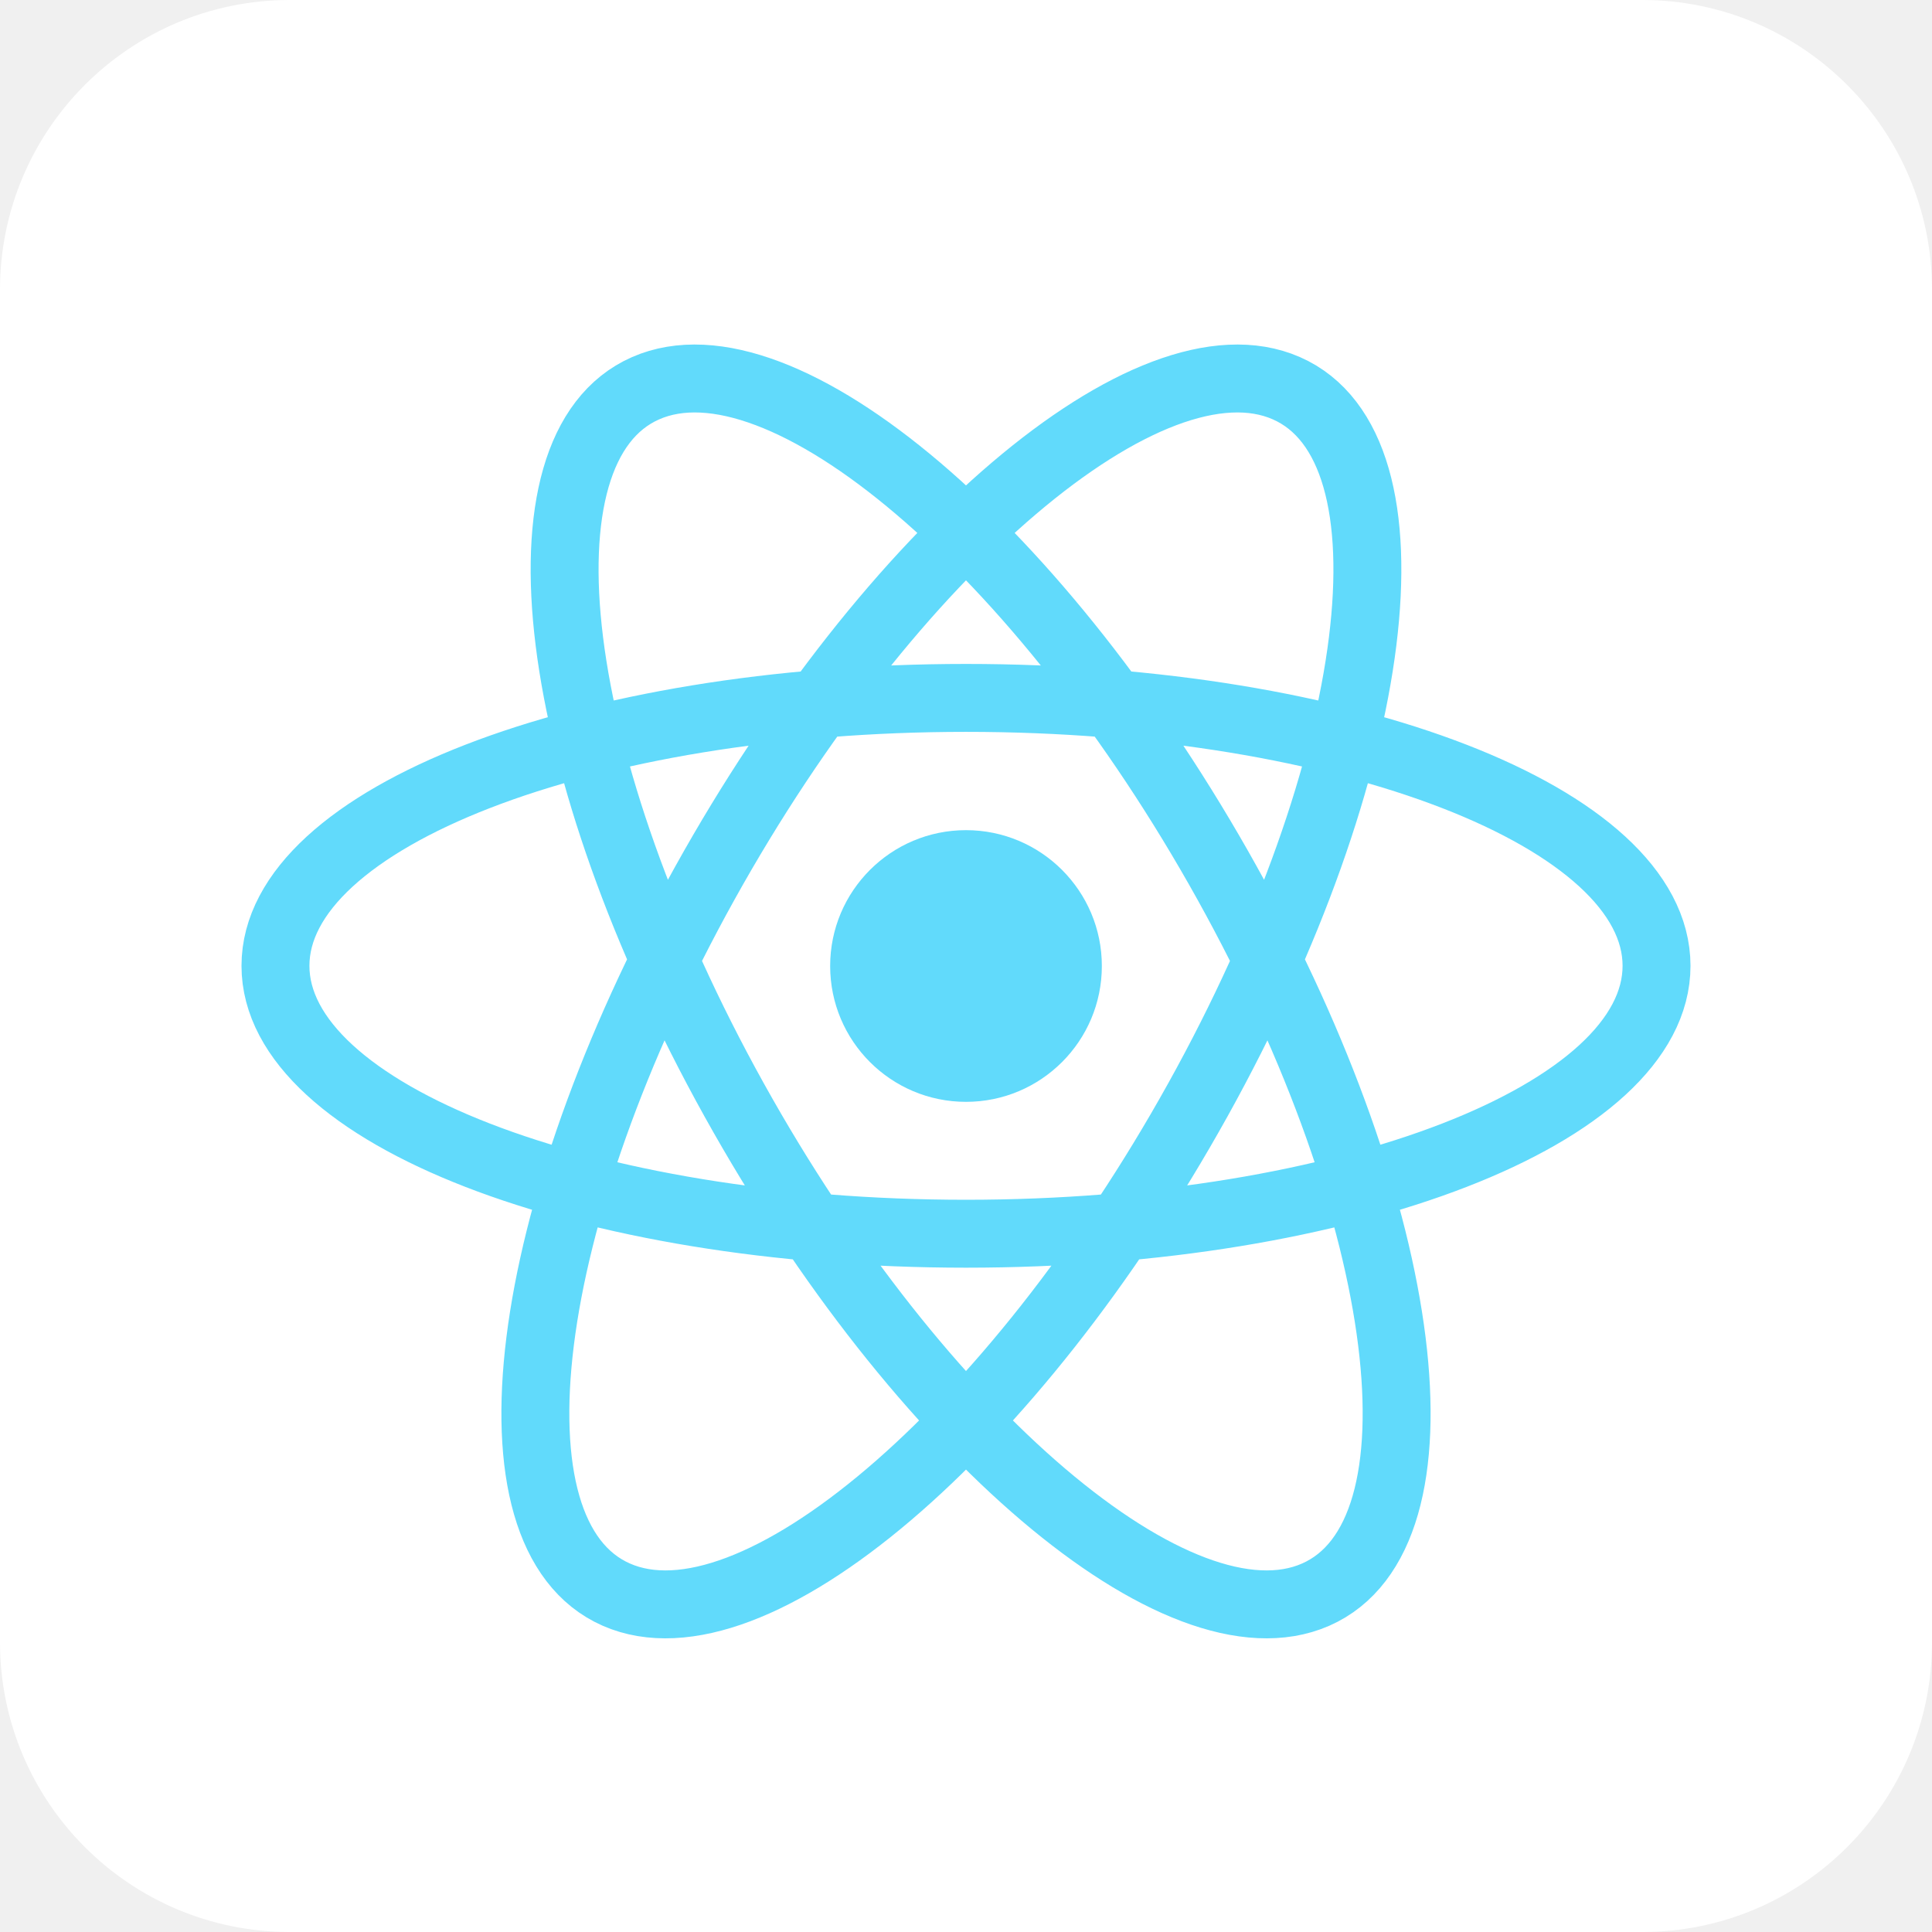
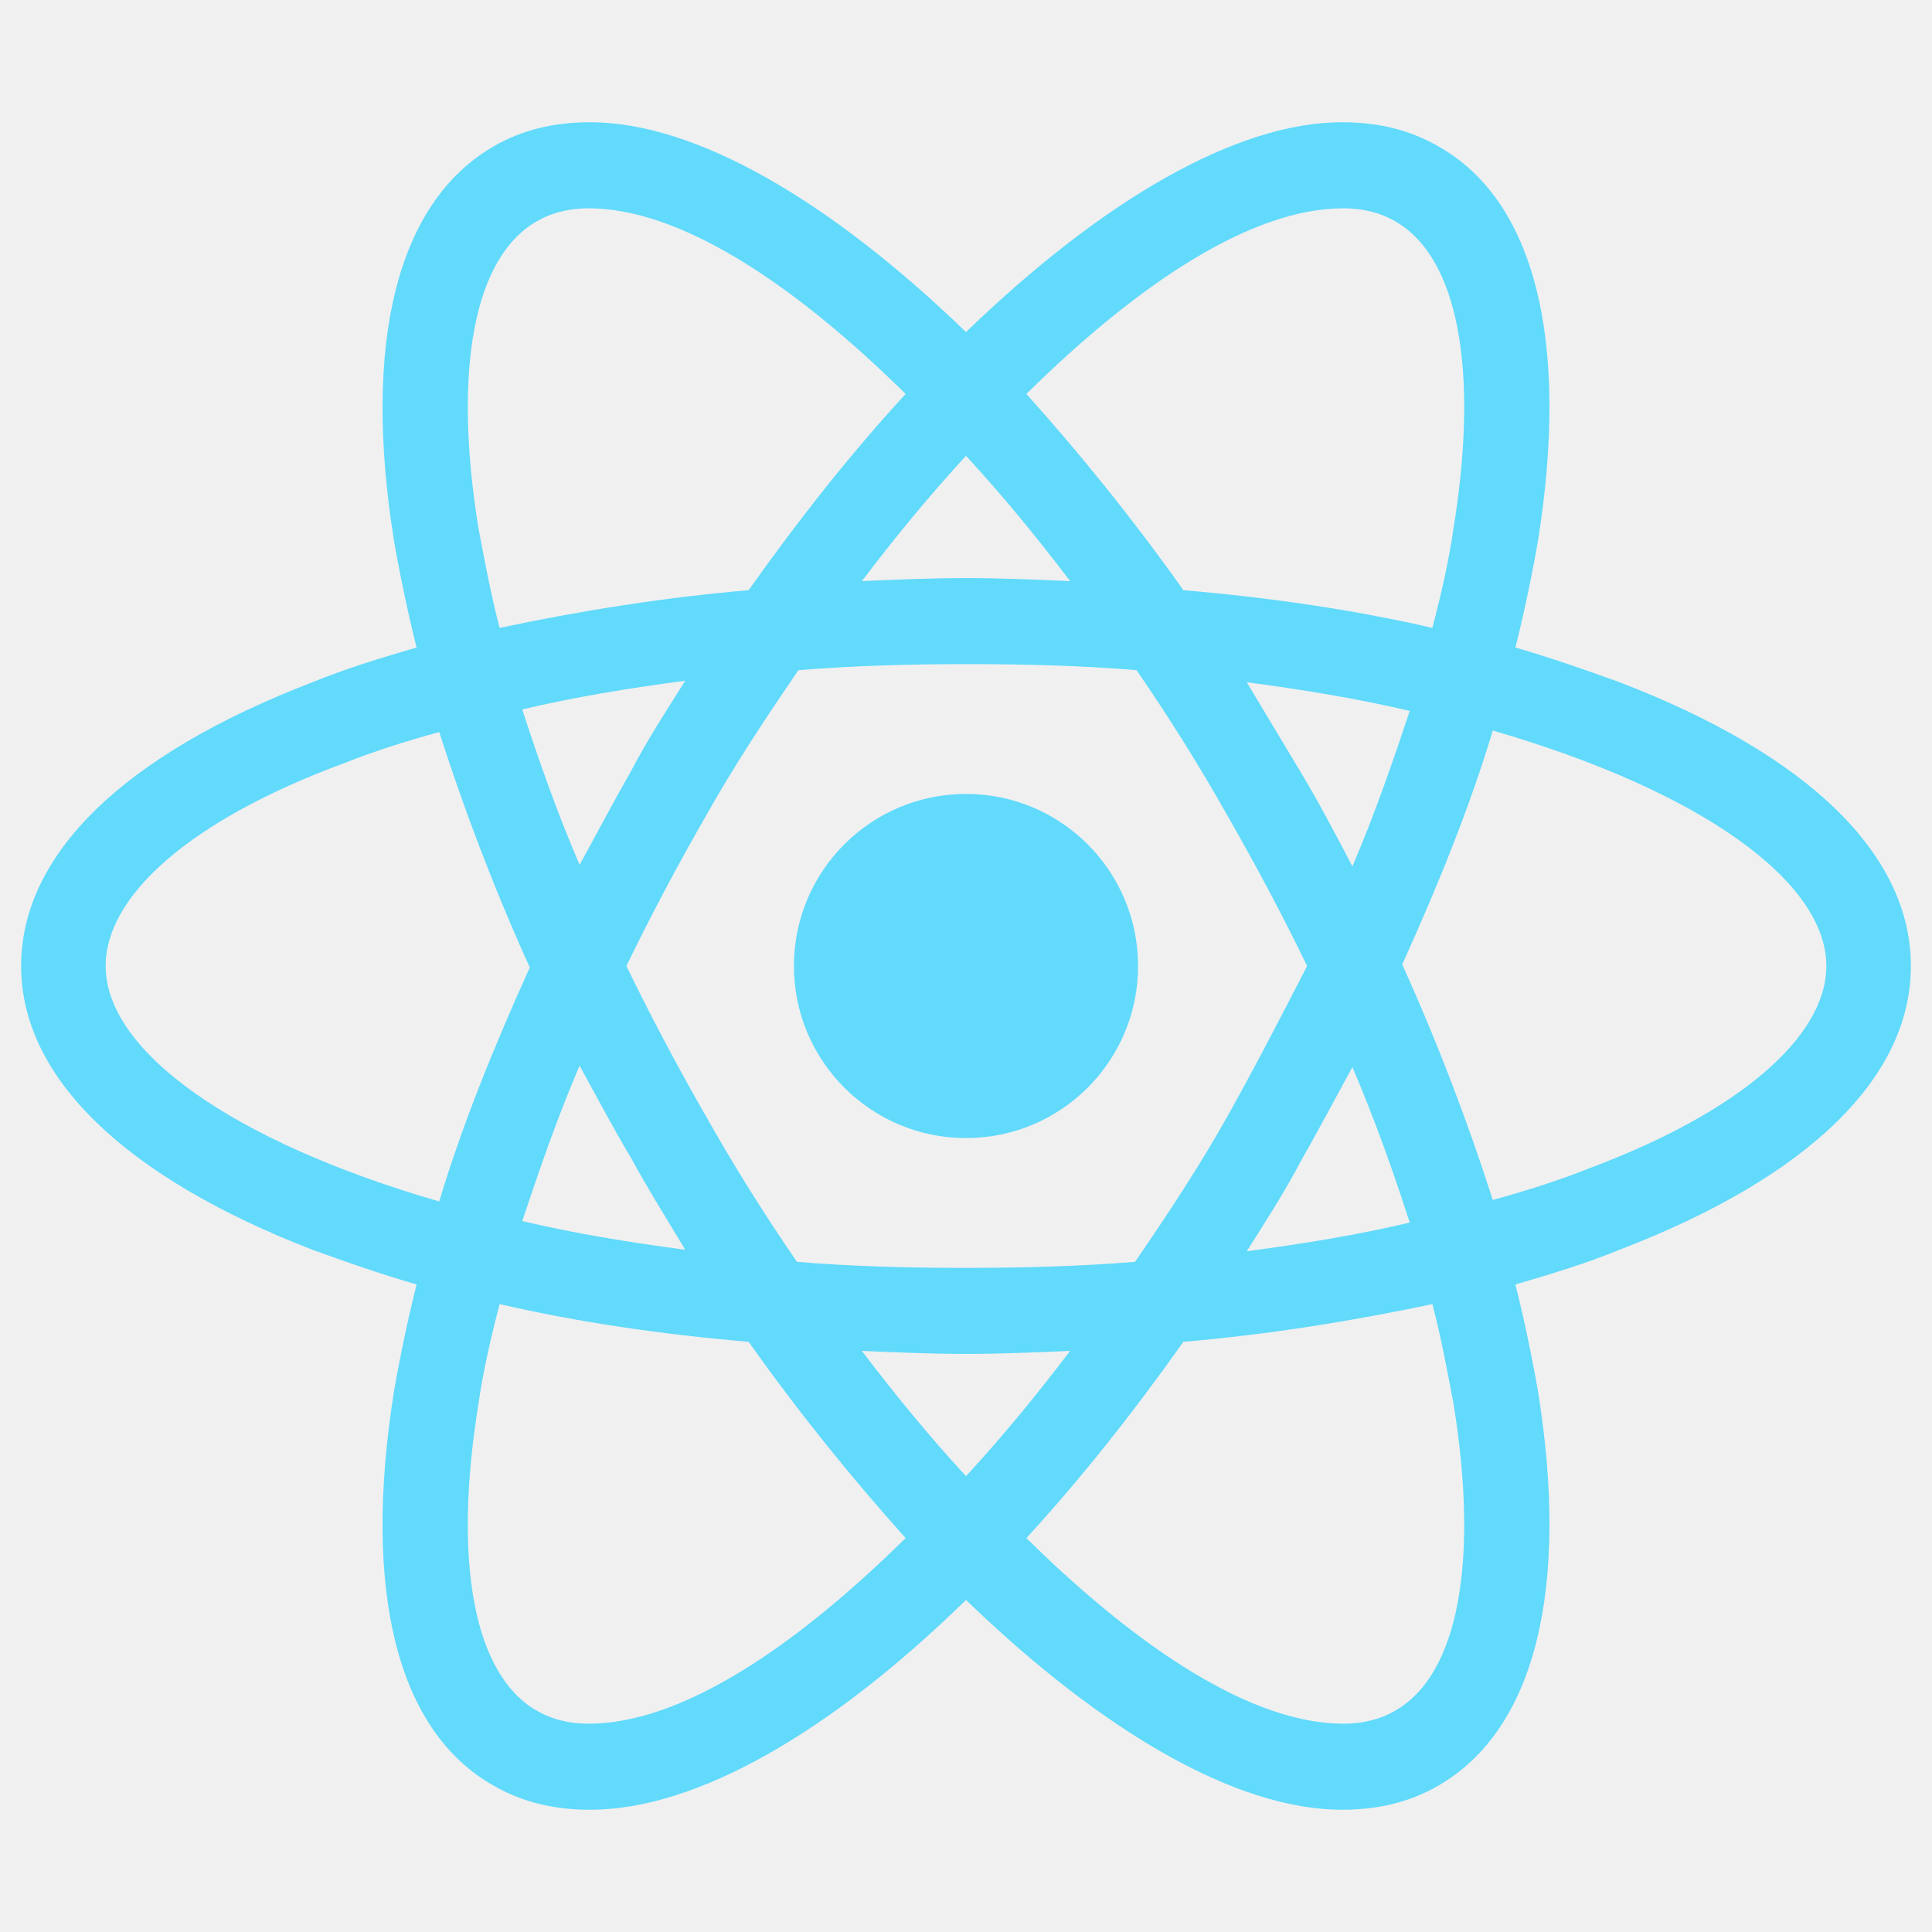
- <svg xmlns="http://www.w3.org/2000/svg" aria-label="React" role="img" viewBox="0 0 512 512">
-   <rect width="512" height="512" rx="15%" fill="#fff" />
-   <circle cx="256" cy="256" r="36" fill="#61dafb" />
-   <path stroke="#61dafb" stroke-width="18" fill="none" d="M317.47 291.43a71 183 30 1 0-.05.09zm-122.89.09a183 71 60 1 0-.05-.09zm61.47 35.43a183 71 0 1 0-.1 0z" />
+ <svg xmlns="http://www.w3.org/2000/svg" viewBox="0 0 128 128" enable-background="new 0 0 128 128">
+   <g fill="#61DAFB">
+     <circle cx="64" cy="64" r="11.4" />
+     <path d="M107.3 45.2c-2.2-.8-4.5-1.6-6.9-2.3.6-2.4 1.1-4.8 1.5-7.1 2.1-13.2-.2-22.5-6.6-26.1-1.9-1.1-4-1.6-6.4-1.6-7 0-15.9 5.2-24.9 13.9-9-8.7-17.9-13.9-24.9-13.9-2.4 0-4.5.5-6.4 1.6-6.4 3.7-8.7 13-6.6 26.1.4 2.3.9 4.7 1.5 7.1-2.4.7-4.7 1.4-6.9 2.3-12.5 4.8-19.3 11.4-19.3 18.8s6.9 14 19.3 18.8c2.2.8 4.5 1.6 6.9 2.3-.6 2.4-1.1 4.8-1.5 7.1-2.1 13.2.2 22.5 6.6 26.1 1.9 1.1 4 1.6 6.4 1.6 7.1 0 16-5.2 24.9-13.9 9 8.7 17.9 13.9 24.9 13.9 2.4 0 4.5-.5 6.4-1.6 6.4-3.7 8.7-13 6.6-26.1-.4-2.3-.9-4.7-1.5-7.1 2.4-.7 4.7-1.4 6.9-2.3 12.5-4.8 19.3-11.4 19.3-18.8s-6.8-14-19.3-18.8zm-14.8-30.5c4.1 2.4 5.5 9.8 3.8 20.3-.3 2.1-.8 4.3-1.4 6.6-5.2-1.2-10.7-2-16.5-2.5-3.4-4.8-6.9-9.1-10.4-13 7.4-7.3 14.9-12.3 21-12.3 1.3 0 2.5.3 3.5.9zm-11.2 59.3c-1.8 3.2-3.9 6.4-6.1 9.6-3.7.3-7.4.4-11.2.4-3.9 0-7.6-.1-11.2-.4-2.2-3.2-4.2-6.4-6-9.6-1.9-3.3-3.7-6.7-5.3-10 1.6-3.3 3.4-6.7 5.3-10 1.8-3.2 3.9-6.4 6.1-9.6 3.7-.3 7.4-.4 11.2-.4 3.9 0 7.6.1 11.2.4 2.2 3.2 4.2 6.4 6 9.6 1.9 3.3 3.7 6.7 5.3 10-1.7 3.3-3.4 6.6-5.3 10zm8.3-3.3c1.5 3.5 2.7 6.9 3.8 10.3-3.4.8-7 1.4-10.8 1.9 1.2-1.9 2.5-3.9 3.6-6 1.2-2.1 2.3-4.2 3.4-6.2zm-25.6 27.1c-2.4-2.6-4.7-5.4-6.9-8.3 2.3.1 4.6.2 6.9.2 2.3 0 4.6-.1 6.9-.2-2.2 2.9-4.5 5.7-6.9 8.3zm-18.6-15c-3.8-.5-7.4-1.1-10.8-1.9 1.1-3.3 2.3-6.8 3.8-10.3 1.1 2 2.2 4.1 3.4 6.1 1.2 2.2 2.4 4.1 3.6 6.1zm-7-25.5c-1.5-3.5-2.7-6.9-3.8-10.3 3.4-.8 7-1.4 10.8-1.9-1.2 1.9-2.5 3.9-3.6 6-1.2 2.1-2.3 4.2-3.4 6.2zm25.6-27.1c2.4 2.6 4.7 5.4 6.9 8.3-2.3-.1-4.6-.2-6.9-.2-2.3 0-4.6.1-6.9.2 2.2-2.9 4.5-5.7 6.9-8.3zm22.2 21l-3.6-6c3.8.5 7.4 1.1 10.8 1.9-1.1 3.3-2.3 6.8-3.8 10.3-1.1-2.1-2.2-4.2-3.4-6.2zm-54.5-16.2c-1.7-10.5-.3-17.9 3.8-20.3 1-.6 2.2-.9 3.5-.9 6 0 13.5 4.9 21 12.3-3.5 3.8-7 8.2-10.4 13-5.8.5-11.3 1.4-16.5 2.5-.6-2.3-1-4.5-1.4-6.6zm-24.7 29c0-4.7 5.7-9.7 15.7-13.4 2-.8 4.2-1.5 6.4-2.1 1.6 5 3.6 10.3 6 15.6-2.4 5.3-4.5 10.5-6 15.5-13.8-4-22.1-10-22.1-15.6zm28.5 49.3c-4.1-2.4-5.5-9.8-3.8-20.3.3-2.1.8-4.3 1.4-6.6 5.2 1.2 10.7 2 16.5 2.5 3.4 4.8 6.9 9.1 10.4 13-7.4 7.3-14.9 12.3-21 12.3-1.3 0-2.5-.3-3.5-.9zm60.8-20.3c1.7 10.5.3 17.9-3.8 20.3-1 .6-2.2.9-3.5.9-6 0-13.5-4.9-21-12.3 3.5-3.8 7-8.2 10.4-13 5.8-.5 11.3-1.4 16.5-2.5.6 2.3 1 4.5 1.4 6.6zm9-15.6c-2 .8-4.2 1.5-6.4 2.1-1.6-5-3.6-10.3-6-15.6 2.4-5.3 4.5-10.5 6-15.5 13.8 4 22.1 10 22.1 15.6 0 4.7-5.8 9.7-15.7 13.4z" />
+   </g>
</svg>
